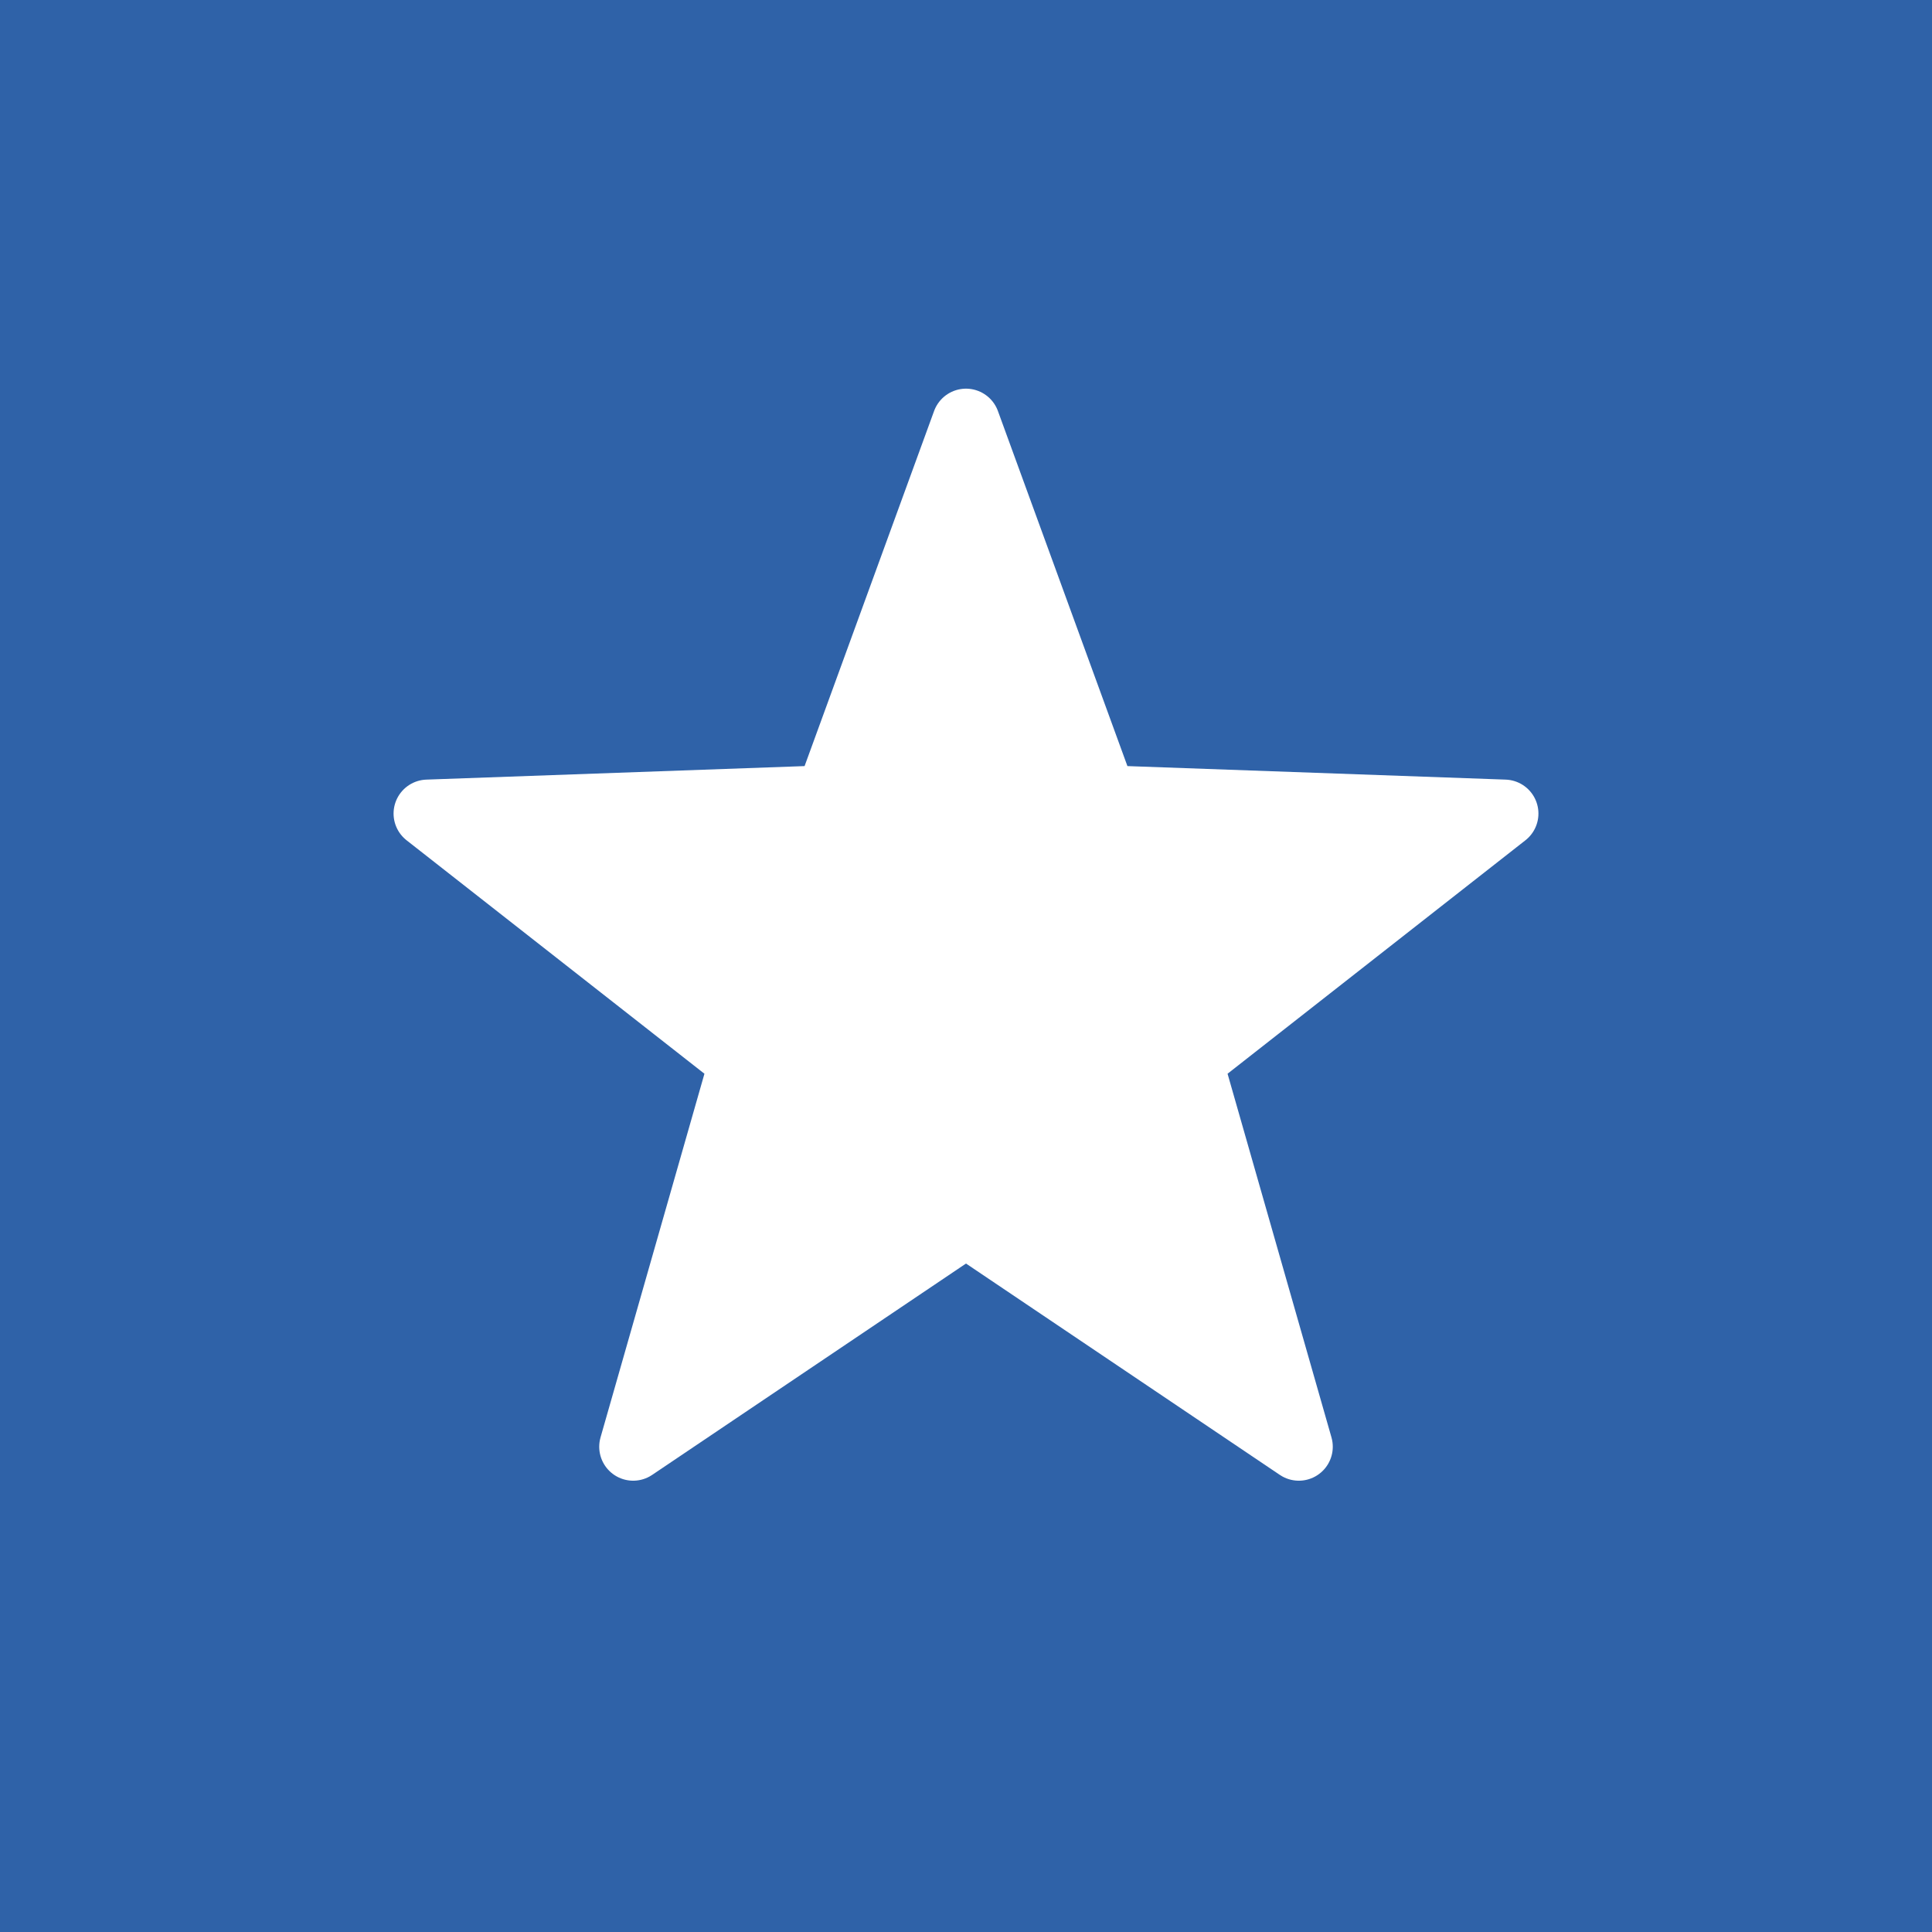
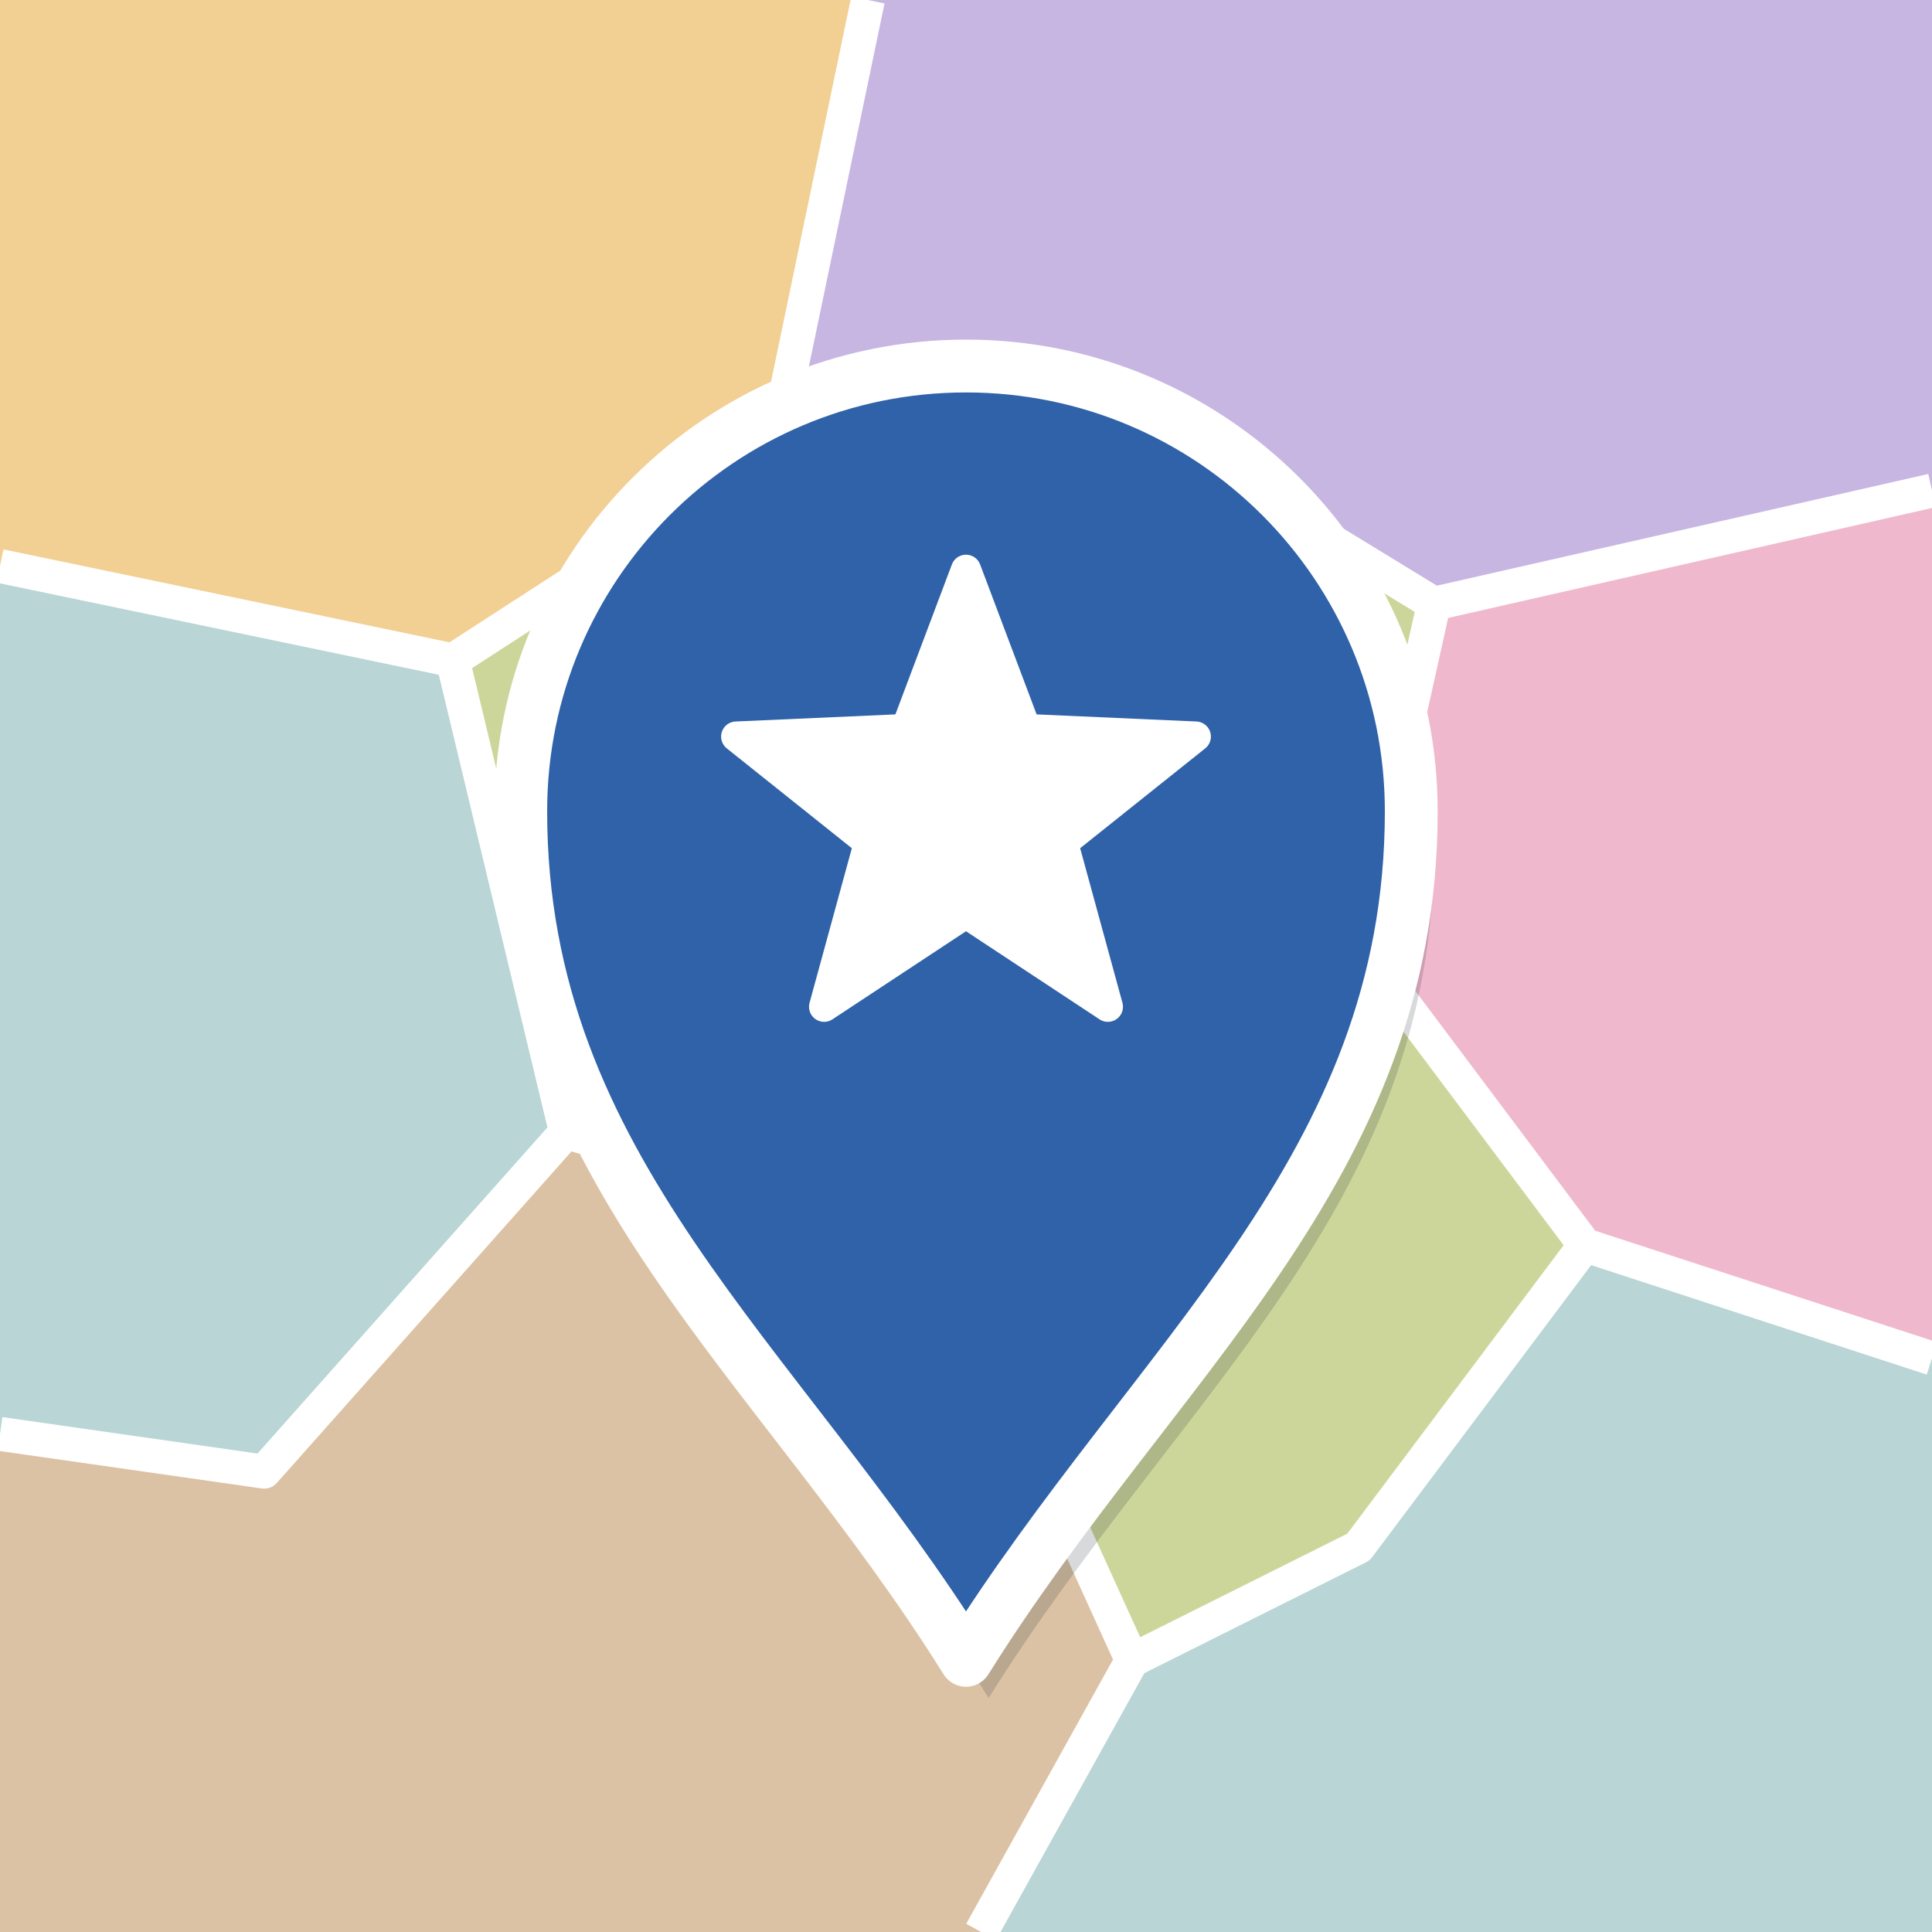
<svg xmlns="http://www.w3.org/2000/svg" viewBox="0 0 512 512">
-   <rect width="512" height="512" rx="0" fill="#2f62a8" />
-   <polygon points="256.0,112.0 292.4,211.8 398.7,215.6 315.0,281.2 344.2,383.4 256.0,324.0 167.8,383.4 197.0,281.2 113.3,215.6 219.6,211.8" fill="#ffffff" stroke="#ffffff" stroke-width="18" stroke-linejoin="round" />
+   <g>
+     <rect width="512" height="512" fill="#cdd69a" />
+     <polygon points="0,0 230,0 205,120 120,175 0,150" fill="#f2cf92" />
+     <polygon points="230,0 512,0 512,130 380,160 290,105 205,120" fill="#c8b6e2" />
+     <polygon points="0,150 120,175 150,300 70,390 0,380" fill="#b9d5d6" />
+     <polygon points="380,160 512,130 512,360 420,330 360,250" fill="#f0b8cc" />
+     <polygon points="0,380 70,390 150,300 250,330 300,440 260,512 0,512" fill="#dcc2a4" />
+     <polygon points="420,330 512,360 512,512 260,512 300,440 360,410" fill="#b9d5d6" />
+     <g fill="none" stroke="#ffffff" stroke-width="9" stroke-linejoin="round">
+       <polyline points="230,0 205,120 120,175 0,150" />
+       <polyline points="205,120 290,105 380,160 512,130" />
+       <polyline points="120,175 150,300 70,390 0,380" />
+       <polyline points="380,160 360,250 420,330 512,360" />
+       <polyline points="150,300 250,330 300,440 260,512" />
+       <polyline points="300,440 360,410 420,330" />
+       <polyline points="250,330 360,250" />
+     </g>
+     <path d="M256 440 C 206 360, 138 310, 138 215 A 118 118 0 1 1 374 215 C 374 310, 306 360, 256 440 Z" fill="#1f2a37" opacity="0.18" transform="translate(6 10)" />
+     <path d="M256 440 C 206 360, 138 310, 138 215 A 118 118 0 1 1 374 215 C 374 310, 306 360, 256 440 Z" fill="#2f62a8" stroke="#ffffff" stroke-width="14" stroke-linejoin="round" />
+     <polygon points="256.0,151.0 271.9,193.2 316.9,195.2 281.7,223.3 293.6,266.8 256.0,242.0 218.4,266.8 230.3,223.3 195.1,195.2 240.1,193.2" fill="#ffffff" stroke="#ffffff" stroke-width="8" stroke-linejoin="round" />
+   </g>
</svg>
